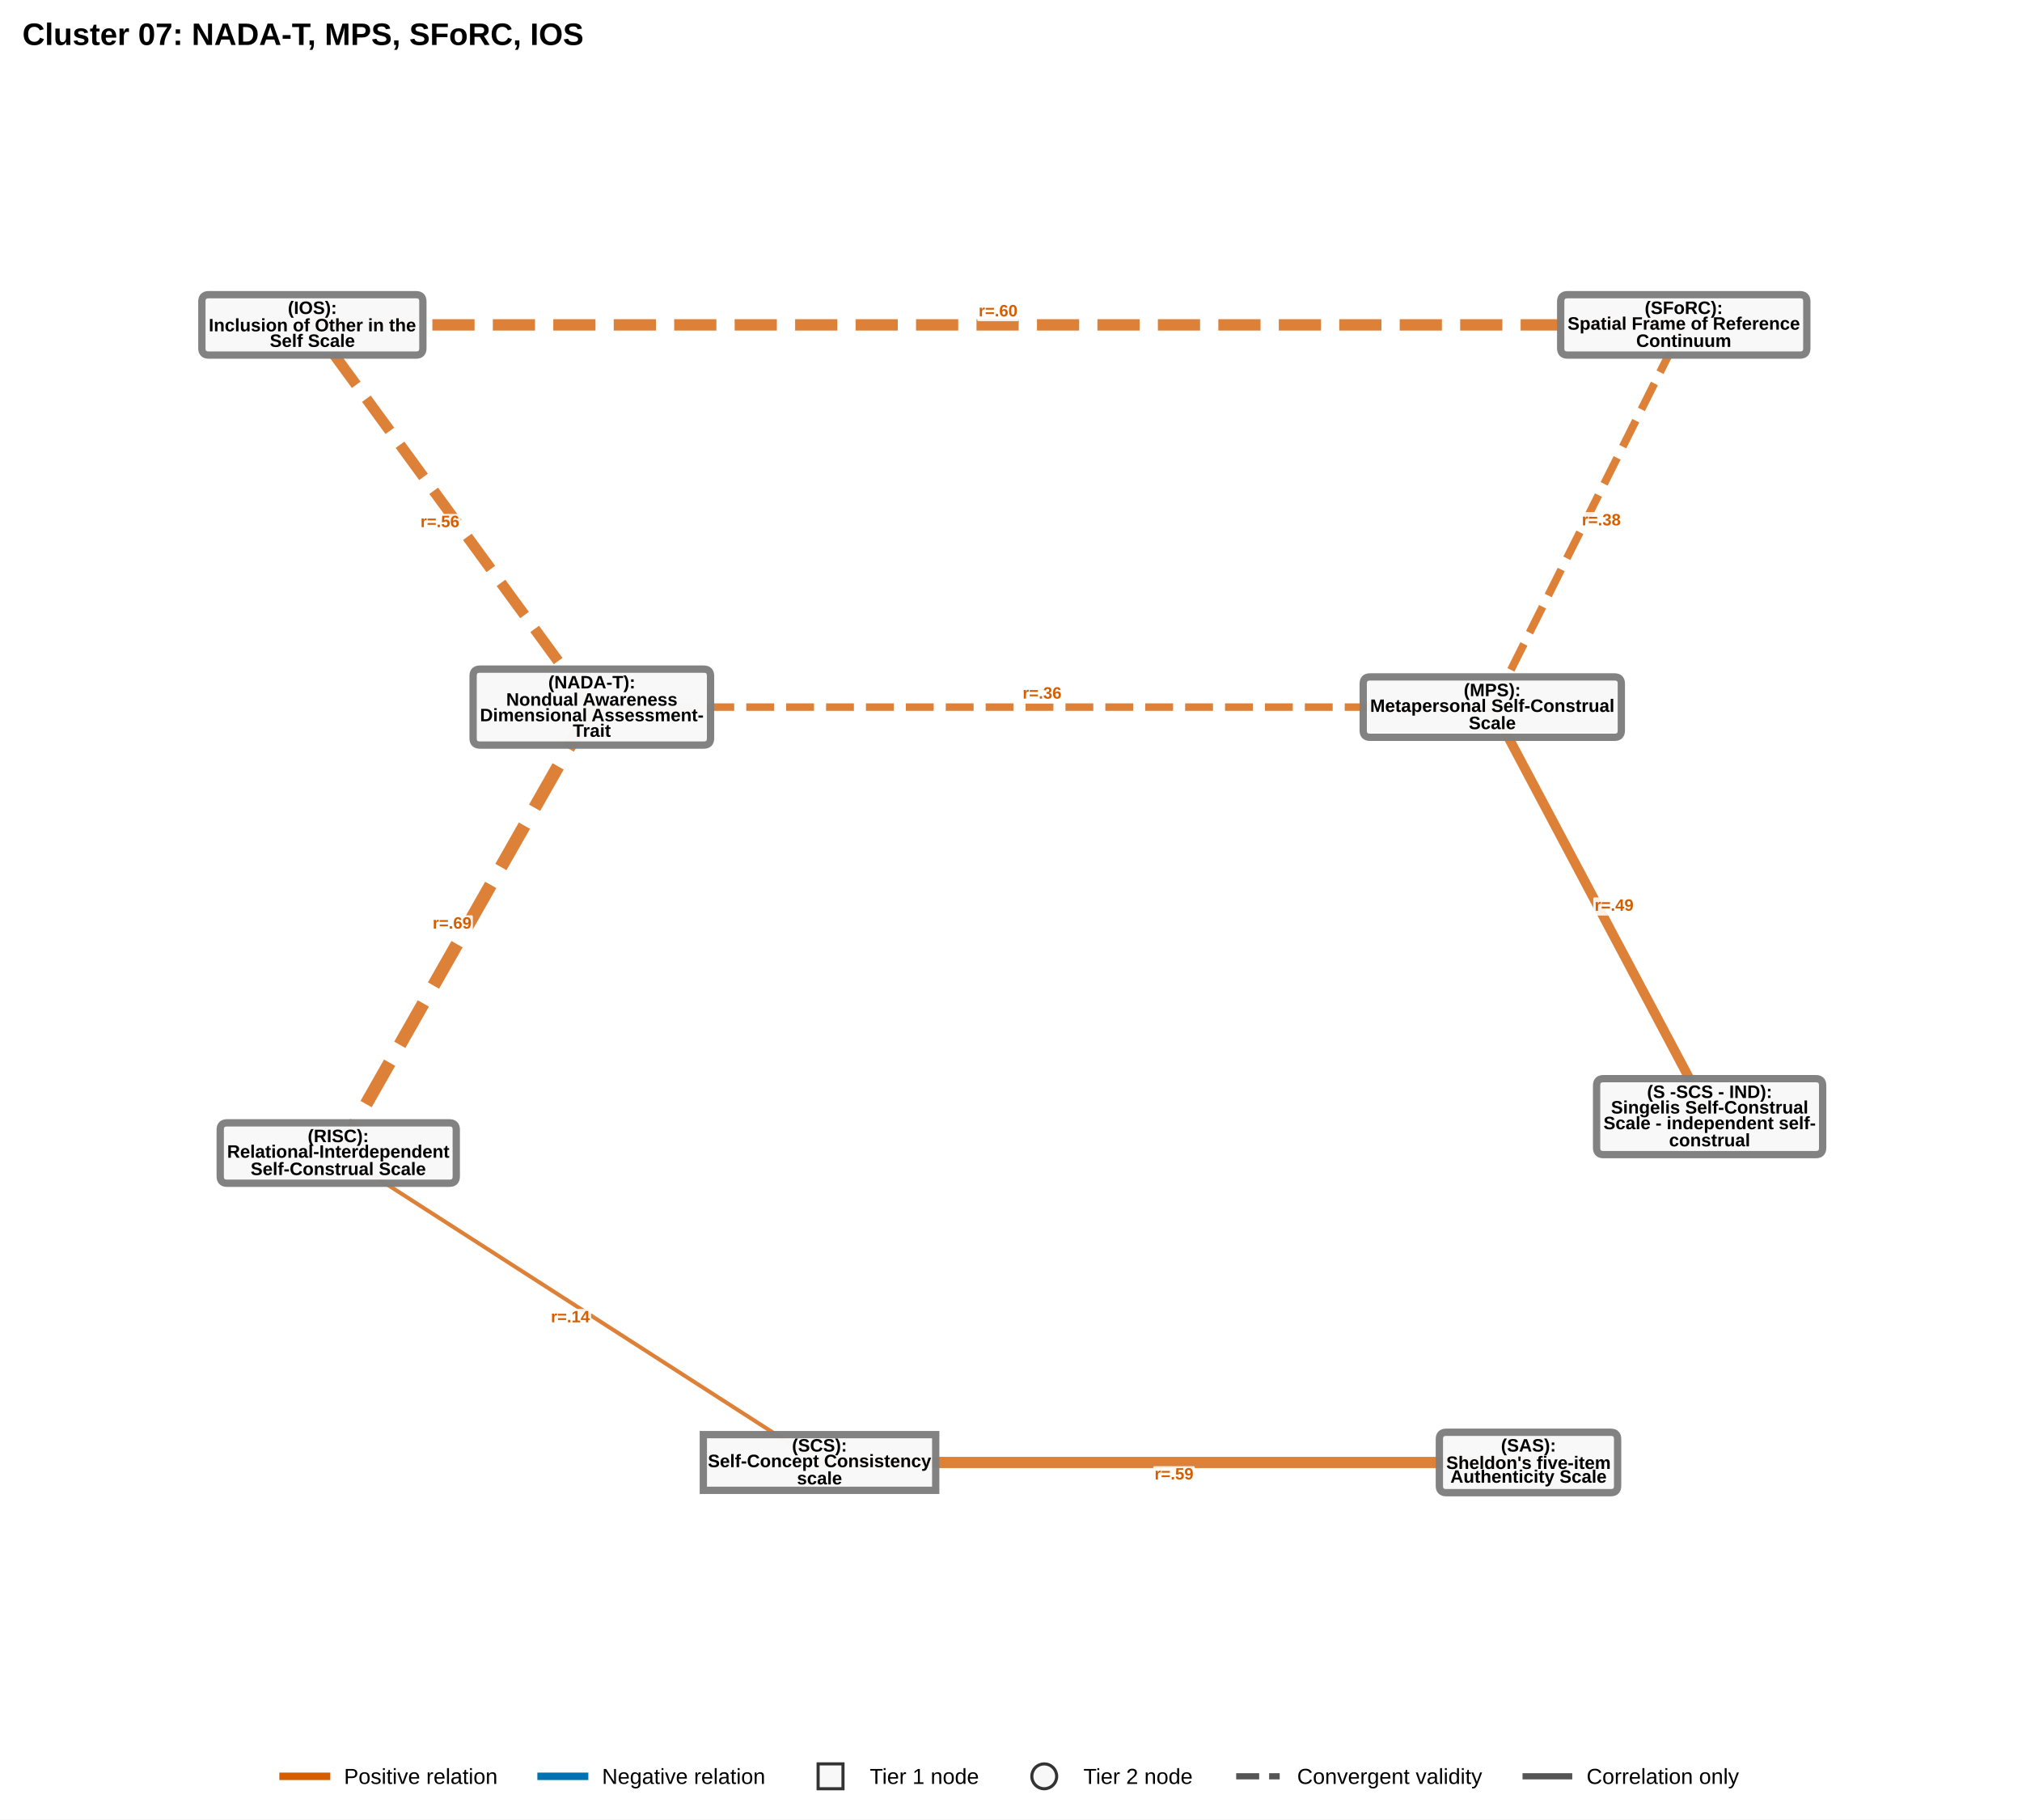
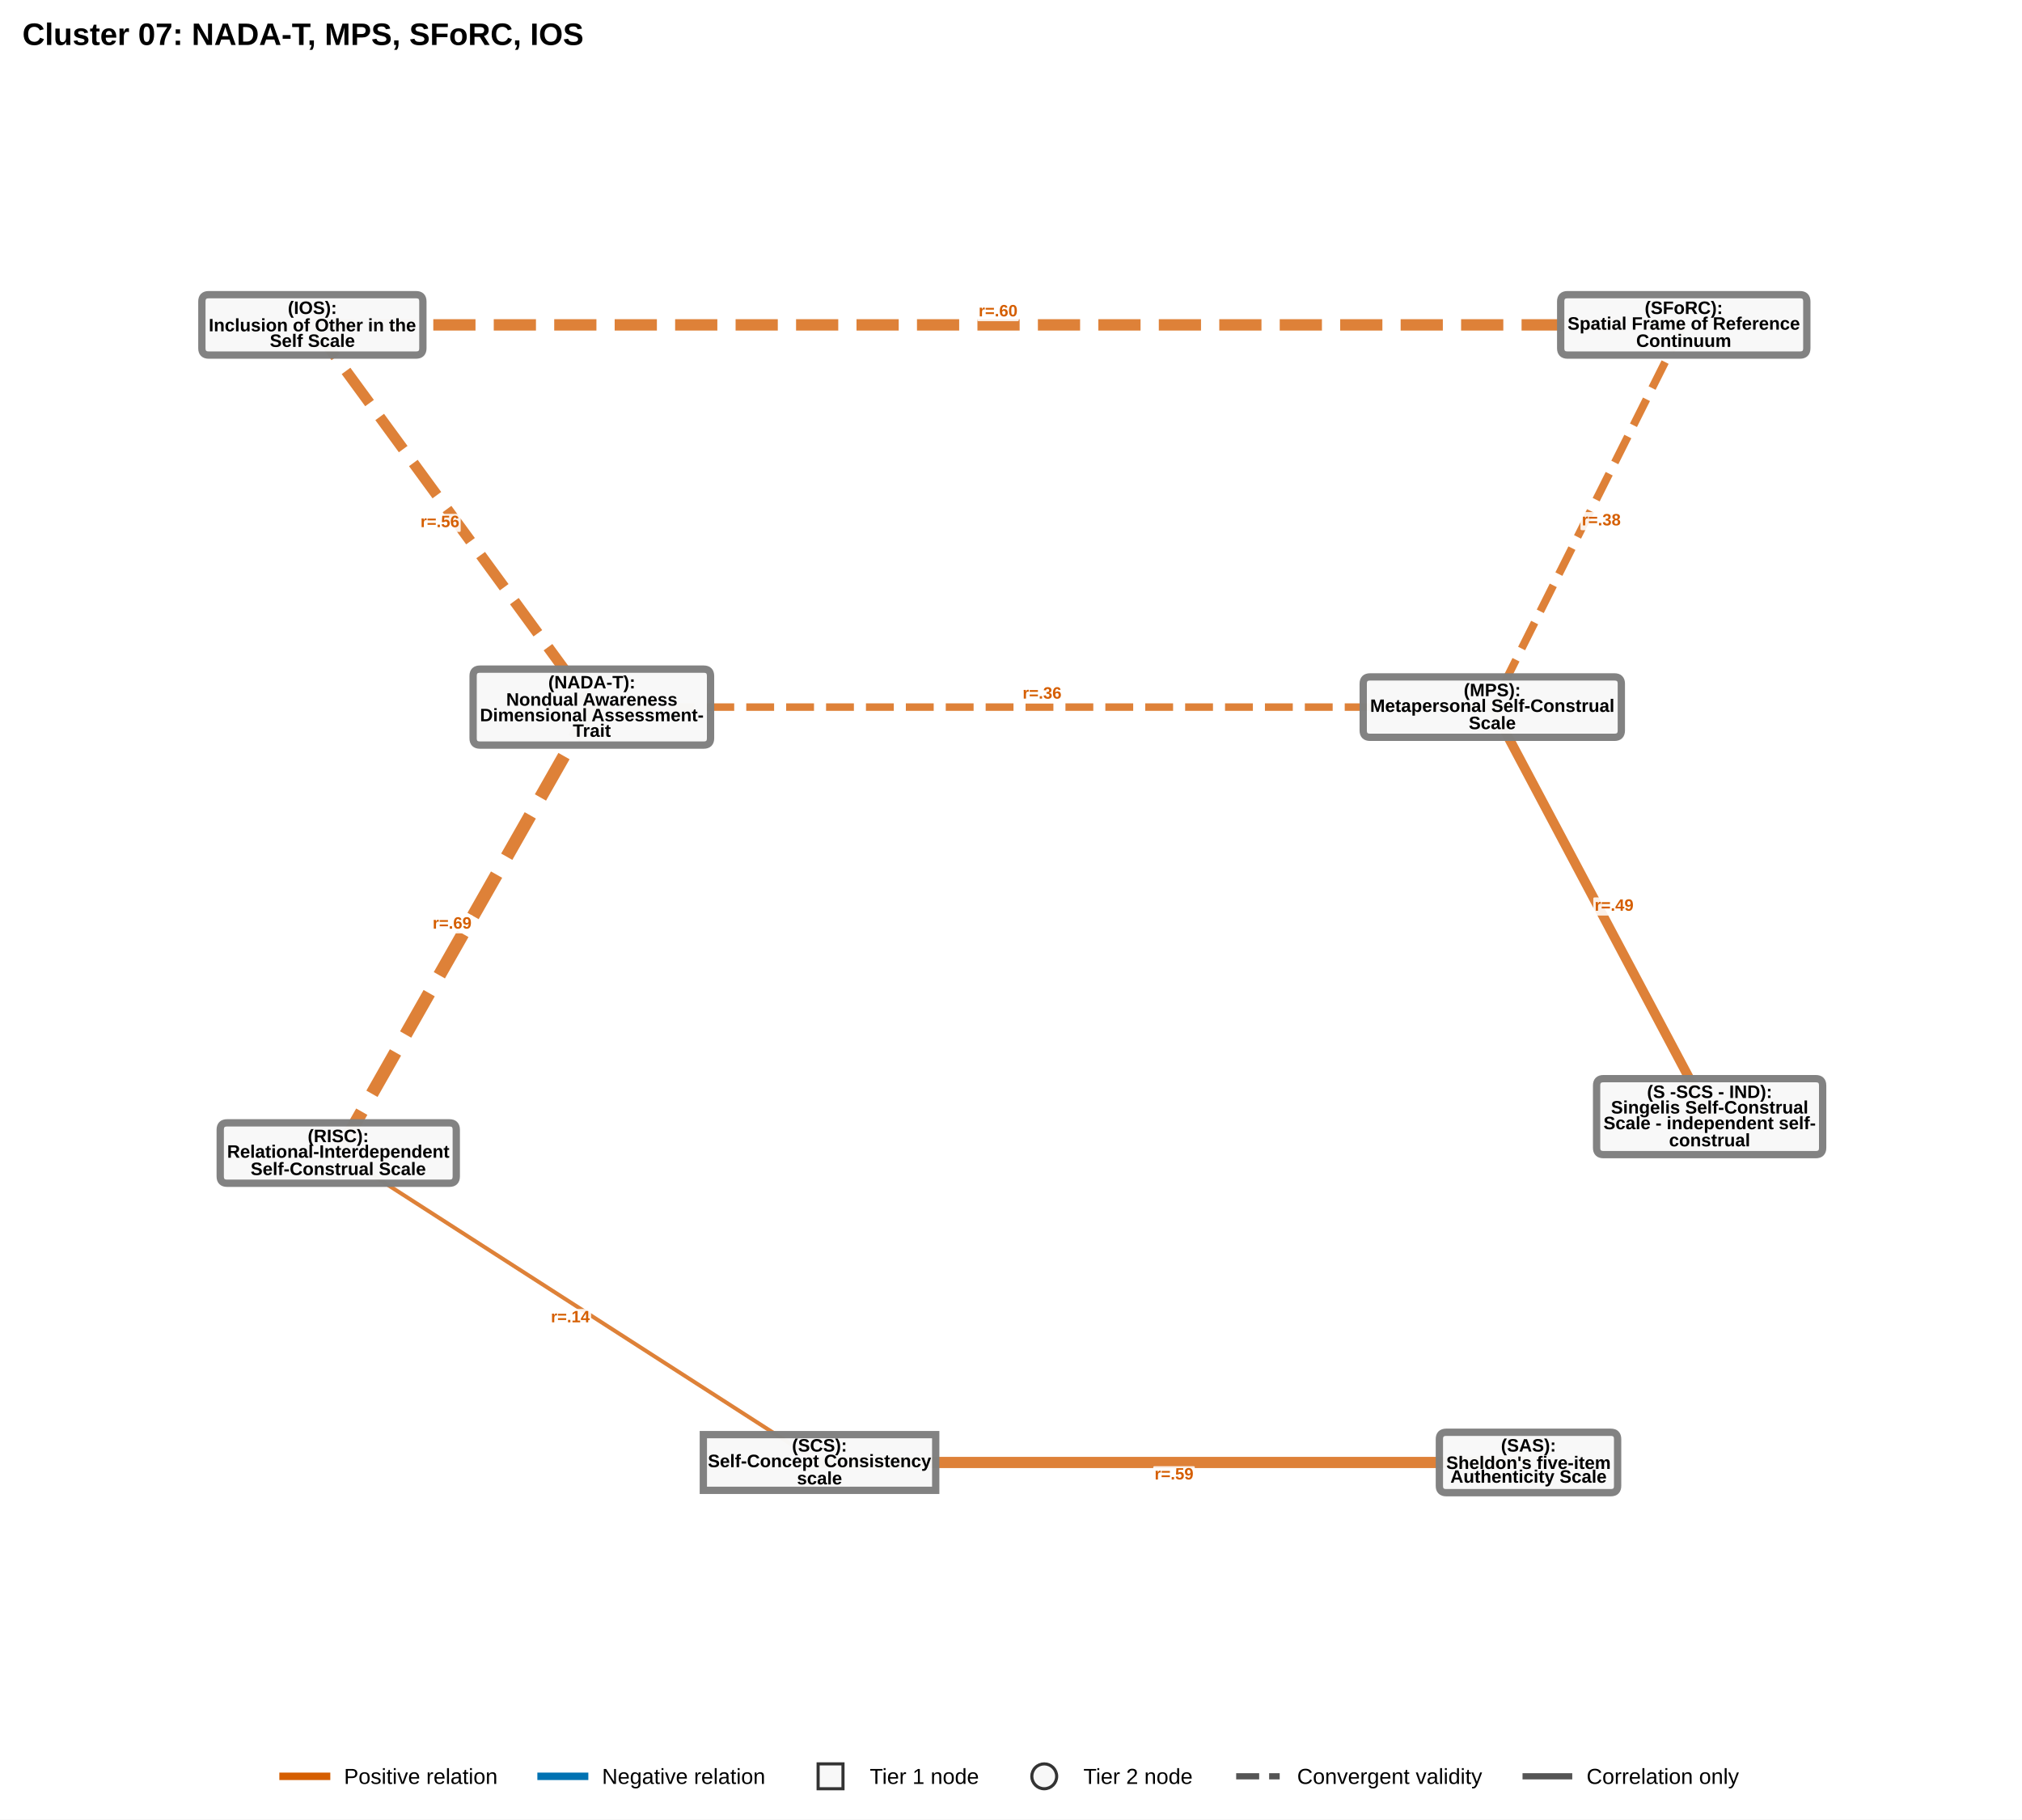
<svg xmlns="http://www.w3.org/2000/svg" xmlns:xlink="http://www.w3.org/1999/xlink" width="650.52pt" height="585.337pt" viewBox="0 0 650.52 585.337" version="1.1">
  <defs>
    <style type="text/css">*{stroke-linejoin: round; stroke-linecap: butt}</style>
  </defs>
  <g id="figure_1">
    <g id="patch_1">
      <path d="M 0 585.337  L 650.52 585.337  L 650.52 0  L 0 0  z " style="fill: #ffffff" />
    </g>
    <g id="axes_1">
      <g id="LineCollection_1">
-         <path d="M 480.096 227.468  L 190.403 227.468  " clip-path="url(#p5b84d953d5)" style="fill: none; stroke-dasharray: 8.961,3.875; stroke-dashoffset: 0; stroke: #d55e00; stroke-opacity: 0.78; stroke-width: 2.422" />
-         <path d="M 480.096 227.468  L 541.698 104.508  " clip-path="url(#p5b84d953d5)" style="fill: none; stroke-dasharray: 9.346,4.042; stroke-dashoffset: 0; stroke: #d55e00; stroke-opacity: 0.78; stroke-width: 2.526" />
-         <path d="M 190.403 227.468  L 100.498 104.508  " clip-path="url(#p5b84d953d5)" style="fill: none; stroke-dasharray: 12.809,5.539; stroke-dashoffset: 0; stroke: #d55e00; stroke-opacity: 0.78; stroke-width: 3.462" />
-         <path d="M 190.403 227.468  L 108.822 370.92  " clip-path="url(#p5b84d953d5)" style="fill: none; stroke-dasharray: 15.311,6.621; stroke-dashoffset: 0; stroke: #d55e00; stroke-opacity: 0.78; stroke-width: 4.138" />
-         <path d="M 541.698 104.508  L 100.498 104.508  " clip-path="url(#p5b84d953d5)" style="fill: none; stroke-dasharray: 13.579,5.872; stroke-dashoffset: 0; stroke: #d55e00; stroke-opacity: 0.78; stroke-width: 3.67" />
+         <path d="M 100.498 104.508  L 190.403 227.468  " clip-path="url(#pd1cf2afaa0)" style="fill: none; stroke-dasharray: 12.809,5.539; stroke-dashoffset: 0; stroke: #d55e00; stroke-opacity: 0.78; stroke-width: 3.462" />
+         <path d="M 100.498 104.508  L 541.698 104.508  " clip-path="url(#pd1cf2afaa0)" style="fill: none; stroke-dasharray: 13.579,5.872; stroke-dashoffset: 0; stroke: #d55e00; stroke-opacity: 0.78; stroke-width: 3.67" />
+         <path d="M 541.698 104.508  L 480.096 227.468  " clip-path="url(#pd1cf2afaa0)" style="fill: none; stroke-dasharray: 9.346,4.042; stroke-dashoffset: 0; stroke: #d55e00; stroke-opacity: 0.78; stroke-width: 2.526" />
+         <path d="M 480.096 227.468  L 190.403 227.468  " clip-path="url(#pd1cf2afaa0)" style="fill: none; stroke-dasharray: 8.961,3.875; stroke-dashoffset: 0; stroke: #d55e00; stroke-opacity: 0.78; stroke-width: 2.422" />
+         <path d="M 108.822 370.92  L 190.403 227.468  " clip-path="url(#pd1cf2afaa0)" style="fill: none; stroke-dasharray: 15.311,6.621; stroke-dashoffset: 0; stroke: #d55e00; stroke-opacity: 0.78; stroke-width: 4.138" />
      </g>
      <g id="LineCollection_2">
-         <path d="M 480.096 227.468  L 550.022 359.21  " clip-path="url(#p5b84d953d5)" style="fill: none; stroke: #d55e00; stroke-opacity: 0.78; stroke-width: 3.098" />
-         <path d="M 108.822 370.92  L 263.658 470.459  " clip-path="url(#p5b84d953d5)" style="fill: none; stroke: #d55e00; stroke-opacity: 0.78; stroke-width: 1.278" />
-         <path d="M 491.751 470.459  L 263.658 470.459  " clip-path="url(#p5b84d953d5)" style="fill: none; stroke: #d55e00; stroke-opacity: 0.78; stroke-width: 3.618" />
+         <path d="M 480.096 227.468  L 550.022 359.21  " clip-path="url(#pd1cf2afaa0)" style="fill: none; stroke: #d55e00; stroke-opacity: 0.78; stroke-width: 3.098" />
+         <path d="M 108.822 370.92  L 263.658 470.459  " clip-path="url(#pd1cf2afaa0)" style="fill: none; stroke: #d55e00; stroke-opacity: 0.78; stroke-width: 1.278" />
+         <path d="M 491.751 470.459  L 263.658 470.459  " clip-path="url(#pd1cf2afaa0)" style="fill: none; stroke: #d55e00; stroke-opacity: 0.78; stroke-width: 3.618" />
      </g>
      <g id="text_1">
        <text style="font-weight: 700; font-size: 10px; font-family: 'Arial', 'Helvetica', 'DejaVu Sans', sans-serif; text-anchor: start" x="7.2" y="14.48" transform="rotate(-0 7.2 14.48027)">Cluster 07: NADA-T, MPS, SFoRC, IOS</text>
      </g>
      <g id="legend_1">
        <g id="line2d_1">
          <path d="M 91.069 571.414  L 98.069 571.414  L 105.069 571.414  " style="fill: none; stroke: #d55e00; stroke-width: 2.4; stroke-linecap: square" />
        </g>
        <g id="text_2">
          <text style="font-size: 7px; font-family: 'Arial', 'Helvetica', 'DejaVu Sans', sans-serif; text-anchor: start" x="110.669" y="573.864" transform="rotate(-0 110.669 573.8637)">Positive relation</text>
        </g>
        <g id="line2d_2">
          <path d="M 174.08 571.414  L 181.08 571.414  L 188.08 571.414  " style="fill: none; stroke: #0072b2; stroke-width: 2.4; stroke-linecap: square" />
        </g>
        <g id="text_3">
          <text style="font-size: 7px; font-family: 'Arial', 'Helvetica', 'DejaVu Sans', sans-serif; text-anchor: start" x="193.68" y="573.864" transform="rotate(-0 193.6802 573.8637)">Negative relation</text>
        </g>
        <g id="line2d_3">
          <path d="M 260.208 571.414  L 267.208 571.414  L 274.208 571.414  " style="fill: none" />
          <defs>
-             <path id="ma7969769ad" d="M -4 4  L 4 4  L 4 -4  L -4 -4  z " style="stroke: #333333; stroke-linejoin: miter" />
+             <path id="m529555ae67" d="M -4 4  L 4 4  L 4 -4  L -4 -4  z " style="stroke: #333333; stroke-linejoin: miter" />
          </defs>
          <g>
-             <use xlink:href="#ma7969769ad" x="267.208" y="571.414" style="fill: #f8f8f8; stroke: #333333; stroke-linejoin: miter" />
+             <use xlink:href="#m529555ae67" x="267.208" y="571.414" style="fill: #f8f8f8; stroke: #333333; stroke-linejoin: miter" />
          </g>
        </g>
        <g id="text_4">
          <text style="font-size: 7px; font-family: 'Arial', 'Helvetica', 'DejaVu Sans', sans-serif; text-anchor: start" x="279.808" y="573.864" transform="rotate(-0 279.8076 573.8637)">Tier 1 node</text>
        </g>
        <g id="line2d_4">
          <path d="M 328.955 571.414  L 335.955 571.414  L 342.955 571.414  " style="fill: none" />
          <defs>
-             <path id="m7de8e5f155" d="M 0 4  C 1.061 4 2.078 3.579 2.828 2.828  C 3.579 2.078 4 1.061 4 0  C 4 -1.061 3.579 -2.078 2.828 -2.828  C 2.078 -3.579 1.061 -4 0 -4  C -1.061 -4 -2.078 -3.579 -2.828 -2.828  C -3.579 -2.078 -4 -1.061 -4 0  C -4 1.061 -3.579 2.078 -2.828 2.828  C -2.078 3.579 -1.061 4 0 4  z " style="stroke: #333333" />
+             <path id="m3d6a21e720" d="M 0 4  C 1.061 4 2.078 3.579 2.828 2.828  C 3.579 2.078 4 1.061 4 0  C 4 -1.061 3.579 -2.078 2.828 -2.828  C 2.078 -3.579 1.061 -4 0 -4  C -1.061 -4 -2.078 -3.579 -2.828 -2.828  C -3.579 -2.078 -4 -1.061 -4 0  C -4 1.061 -3.579 2.078 -2.828 2.828  C -2.078 3.579 -1.061 4 0 4  z " style="stroke: #333333" />
          </defs>
          <g>
-             <use xlink:href="#m7de8e5f155" x="335.955" y="571.414" style="fill: #f8f8f8; stroke: #333333" />
+             <use xlink:href="#m3d6a21e720" x="335.955" y="571.414" style="fill: #f8f8f8; stroke: #333333" />
          </g>
        </g>
        <g id="text_5">
          <text style="font-size: 7px; font-family: 'Arial', 'Helvetica', 'DejaVu Sans', sans-serif; text-anchor: start" x="348.555" y="573.864" transform="rotate(-0 348.5552 573.8637)">Tier 2 node</text>
        </g>
        <g id="line2d_5">
          <path d="M 397.703 571.414  L 404.703 571.414  L 411.703 571.414  " style="fill: none; stroke-dasharray: 7.4,3.2; stroke-dashoffset: 0; stroke: #555555; stroke-width: 2" />
        </g>
        <g id="text_6">
          <text style="font-size: 7px; font-family: 'Arial', 'Helvetica', 'DejaVu Sans', sans-serif; text-anchor: start" x="417.303" y="573.864" transform="rotate(-0 417.3029 573.8637)">Convergent validity</text>
        </g>
        <g id="line2d_6">
          <path d="M 490.83 571.414  L 497.83 571.414  L 504.83 571.414  " style="fill: none; stroke: #555555; stroke-width: 2; stroke-linecap: square" />
        </g>
        <g id="text_7">
          <text style="font-size: 7px; font-family: 'Arial', 'Helvetica', 'DejaVu Sans', sans-serif; text-anchor: start" x="510.43" y="573.864" transform="rotate(-0 510.4302 573.8637)">Correlation only</text>
        </g>
      </g>
      <g id="text_8">
        <g id="patch_2">
+           <path d="M 67.15 114.224  L 133.845 114.224  Q 136.049 114.224 136.049 112.02  L 136.049 96.997  Q 136.049 94.793 133.845 94.793  L 67.15 94.793  Q 64.946 94.793 64.946 96.997  L 64.946 112.02  Q 64.946 114.224 67.15 114.224  z " style="fill: #f8f8f8; opacity: 0.98; stroke: #7f7f7f; stroke-width: 2.35; stroke-linejoin: miter" />
+         </g>
+         <text style="font-weight: 700; font-size: 5.8px; font-family: 'Arial', 'Helvetica', 'DejaVu Sans', sans-serif" transform="translate(92.60507 101.0014)">(IOS):</text>
+         <text style="font-weight: 700; font-size: 5.8px; font-family: 'Arial', 'Helvetica', 'DejaVu Sans', sans-serif" transform="translate(67.15032 106.5841)">Inclusion of Other in the</text>
+         <text style="font-weight: 700; font-size: 5.8px; font-family: 'Arial', 'Helvetica', 'DejaVu Sans', sans-serif" transform="translate(86.79555 111.5905)">Self Scale</text>
+       </g>
+       <g id="text_9">
+         <g id="patch_3">
+           <path d="M 504.309 114.224  L 579.087 114.224  Q 581.291 114.224 581.291 112.02  L 581.291 96.997  Q 581.291 94.793 579.087 94.793  L 504.309 94.793  Q 502.105 94.793 502.105 96.997  L 502.105 112.02  Q 502.105 114.224 504.309 114.224  z " style="fill: #f8f8f8; opacity: 0.98; stroke: #7f7f7f; stroke-width: 2.35; stroke-linejoin: miter" />
+         </g>
+         <text style="font-weight: 700; font-size: 5.8px; font-family: 'Arial', 'Helvetica', 'DejaVu Sans', sans-serif" transform="translate(529.1354 101.0014)">(SFoRC):</text>
+         <text style="font-weight: 700; font-size: 5.8px; font-family: 'Arial', 'Helvetica', 'DejaVu Sans', sans-serif" transform="translate(504.3087 106.0472)">Spatial Frame of Reference</text>
+         <text style="font-weight: 700; font-size: 5.8px; font-family: 'Arial', 'Helvetica', 'DejaVu Sans', sans-serif" transform="translate(526.3972 111.5918)">Continuum</text>
+       </g>
+       <g id="text_10">
+         <g id="patch_4">
          <path d="M 440.78 237.183  L 519.412 237.183  Q 521.616 237.183 521.616 234.979  L 521.616 219.956  Q 521.616 217.752 519.412 217.752  L 440.78 217.752  Q 438.576 217.752 438.576 219.956  L 438.576 234.979  Q 438.576 237.183 440.78 237.183  z " style="fill: #f8f8f8; opacity: 0.98; stroke: #7f7f7f; stroke-width: 2.35; stroke-linejoin: miter" />
        </g>
        <text style="font-weight: 700; font-size: 5.8px; font-family: 'Arial', 'Helvetica', 'DejaVu Sans', sans-serif" transform="translate(470.9151 223.9607)">(MPS):</text>
        <text style="font-weight: 700; font-size: 5.8px; font-family: 'Arial', 'Helvetica', 'DejaVu Sans', sans-serif" transform="translate(440.7805 229.0064)">Metapersonal Self-Construal</text>
        <text style="font-weight: 700; font-size: 5.8px; font-family: 'Arial', 'Helvetica', 'DejaVu Sans', sans-serif" transform="translate(472.5183 234.5498)">Scale</text>
      </g>
-       <g id="text_9">
-         <g id="patch_3">
+       <g id="text_11">
+         <g id="patch_5">
+           <path d="M 73.055 380.636  L 144.589 380.636  Q 146.793 380.636 146.793 378.432  L 146.793 363.409  Q 146.793 361.205 144.589 361.205  L 73.055 361.205  Q 70.851 361.205 70.851 363.409  L 70.851 378.432  Q 70.851 380.636 73.055 380.636  z " style="fill: #f8f8f8; opacity: 0.98; stroke: #7f7f7f; stroke-width: 2.35; stroke-linejoin: miter" />
+         </g>
+         <text style="font-weight: 700; font-size: 5.8px; font-family: 'Arial', 'Helvetica', 'DejaVu Sans', sans-serif" transform="translate(98.99657 367.4132)">(RISC):</text>
+         <text style="font-weight: 700; font-size: 5.8px; font-family: 'Arial', 'Helvetica', 'DejaVu Sans', sans-serif" transform="translate(73.05517 372.4236)">Relational-Interdependent</text>
+         <text style="font-weight: 700; font-size: 5.8px; font-family: 'Arial', 'Helvetica', 'DejaVu Sans', sans-serif" transform="translate(80.62099 378.0022)">Self-Construal Scale</text>
+       </g>
+       <g id="text_12">
+         <g id="patch_6">
          <path d="M 154.411 239.687  L 226.394 239.687  Q 228.598 239.687 228.598 237.483  L 228.598 217.452  Q 228.598 215.248 226.394 215.248  L 154.411 215.248  Q 152.207 215.248 152.207 217.452  L 152.207 237.483  Q 152.207 239.687 154.411 239.687  z " style="fill: #f8f8f8; opacity: 0.98; stroke: #7f7f7f; stroke-width: 2.35; stroke-linejoin: miter" />
        </g>
        <text style="font-weight: 700; font-size: 5.8px; font-family: 'Arial', 'Helvetica', 'DejaVu Sans', sans-serif" transform="translate(176.3915 221.4568)">(NADA-T):</text>
        <text style="font-weight: 700; font-size: 5.8px; font-family: 'Arial', 'Helvetica', 'DejaVu Sans', sans-serif" transform="translate(162.8458 227.0056)">Nondual Awareness</text>
        <text style="font-weight: 700; font-size: 5.8px; font-family: 'Arial', 'Helvetica', 'DejaVu Sans', sans-serif" transform="translate(154.4108 232.0133)">Dimensional Assessment-</text>
        <text style="font-weight: 700; font-size: 5.8px; font-family: 'Arial', 'Helvetica', 'DejaVu Sans', sans-serif" transform="translate(184.2786 237.021)">Trait</text>
-       </g>
-       <g id="text_10">
-         <g id="patch_4">
-           <path d="M 73.055 380.636  L 144.589 380.636  Q 146.793 380.636 146.793 378.432  L 146.793 363.409  Q 146.793 361.205 144.589 361.205  L 73.055 361.205  Q 70.851 361.205 70.851 363.409  L 70.851 378.432  Q 70.851 380.636 73.055 380.636  z " style="fill: #f8f8f8; opacity: 0.98; stroke: #7f7f7f; stroke-width: 2.35; stroke-linejoin: miter" />
-         </g>
-         <text style="font-weight: 700; font-size: 5.8px; font-family: 'Arial', 'Helvetica', 'DejaVu Sans', sans-serif" transform="translate(98.99657 367.4132)">(RISC):</text>
-         <text style="font-weight: 700; font-size: 5.8px; font-family: 'Arial', 'Helvetica', 'DejaVu Sans', sans-serif" transform="translate(73.05517 372.4236)">Relational-Interdependent</text>
-         <text style="font-weight: 700; font-size: 5.8px; font-family: 'Arial', 'Helvetica', 'DejaVu Sans', sans-serif" transform="translate(80.62099 378.0022)">Self-Construal Scale</text>
-       </g>
-       <g id="text_11">
-         <g id="patch_5">
-           <path d="M 515.863 371.429  L 584.182 371.429  Q 586.386 371.429 586.386 369.225  L 586.386 349.194  Q 586.386 346.99 584.182 346.99  L 515.863 346.99  Q 513.659 346.99 513.659 349.194  L 513.659 369.225  Q 513.659 371.429 515.863 371.429  z " style="fill: #f8f8f8; opacity: 0.98; stroke: #7f7f7f; stroke-width: 2.35; stroke-linejoin: miter" />
-         </g>
-         <text style="font-weight: 700; font-size: 5.8px; font-family: 'Arial', 'Helvetica', 'DejaVu Sans', sans-serif" transform="translate(529.8855 353.1989)">(S -SCS - IND):</text>
-         <text style="font-weight: 700; font-size: 5.8px; font-family: 'Arial', 'Helvetica', 'DejaVu Sans', sans-serif" transform="translate(518.2801 358.2066)">Singelis Self-Construal</text>
-         <text style="font-weight: 700; font-size: 5.8px; font-family: 'Arial', 'Helvetica', 'DejaVu Sans', sans-serif" transform="translate(515.8627 363.2524)">Scale - independent self-</text>
-         <text style="font-weight: 700; font-size: 5.8px; font-family: 'Arial', 'Helvetica', 'DejaVu Sans', sans-serif" transform="translate(536.9706 368.7631)">construal</text>
-       </g>
-       <g id="text_12">
-         <g id="patch_6">
-           <path d="M 504.309 114.224  L 579.087 114.224  Q 581.291 114.224 581.291 112.02  L 581.291 96.997  Q 581.291 94.793 579.087 94.793  L 504.309 94.793  Q 502.105 94.793 502.105 96.997  L 502.105 112.02  Q 502.105 114.224 504.309 114.224  z " style="fill: #f8f8f8; opacity: 0.98; stroke: #7f7f7f; stroke-width: 2.35; stroke-linejoin: miter" />
-         </g>
-         <text style="font-weight: 700; font-size: 5.8px; font-family: 'Arial', 'Helvetica', 'DejaVu Sans', sans-serif" transform="translate(529.1354 101.0014)">(SFoRC):</text>
-         <text style="font-weight: 700; font-size: 5.8px; font-family: 'Arial', 'Helvetica', 'DejaVu Sans', sans-serif" transform="translate(504.3087 106.0472)">Spatial Frame of Reference</text>
-         <text style="font-weight: 700; font-size: 5.8px; font-family: 'Arial', 'Helvetica', 'DejaVu Sans', sans-serif" transform="translate(526.3972 111.5918)">Continuum</text>
      </g>
      <g id="text_13">
        <g id="patch_7">
          <path d="M 465.28 480.174  L 518.221 480.174  Q 520.425 480.174 520.425 477.97  L 520.425 462.947  Q 520.425 460.743 518.221 460.743  L 465.28 460.743  Q 463.076 460.743 463.076 462.947  L 463.076 477.97  Q 463.076 480.174 465.28 480.174  z " style="fill: #f8f8f8; opacity: 0.98; stroke: #7f7f7f; stroke-width: 2.35; stroke-linejoin: miter" />
        </g>
        <text style="font-weight: 700; font-size: 5.8px; font-family: 'Arial', 'Helvetica', 'DejaVu Sans', sans-serif" transform="translate(482.8907 466.9516)">(SAS):</text>
        <text style="font-weight: 700; font-size: 5.8px; font-family: 'Arial', 'Helvetica', 'DejaVu Sans', sans-serif" transform="translate(465.28 472.533)">Sheldon's five-item</text>
        <text style="font-weight: 700; font-size: 5.8px; font-family: 'Arial', 'Helvetica', 'DejaVu Sans', sans-serif" transform="translate(466.6127 476.967)">Authenticity Scale</text>
      </g>
      <g id="text_14">
        <g id="patch_8">
          <path d="M 226.277 479.42  L 301.04 479.42  L 301.04 461.497  L 226.277 461.497  z " style="fill: #f8f8f8; opacity: 0.98; stroke: #7f7f7f; stroke-width: 2.35; stroke-linejoin: miter" />
        </g>
        <text style="font-weight: 700; font-size: 5.8px; font-family: 'Arial', 'Helvetica', 'DejaVu Sans', sans-serif" transform="translate(254.7985 466.9516)">(SCS):</text>
        <text style="font-weight: 700; font-size: 5.8px; font-family: 'Arial', 'Helvetica', 'DejaVu Sans', sans-serif" transform="translate(227.727 471.9593)">Self-Concept Consistency</text>
        <text style="font-weight: 700; font-size: 5.8px; font-family: 'Arial', 'Helvetica', 'DejaVu Sans', sans-serif" transform="translate(256.4021 477.5081)">scale</text>
      </g>
      <g id="text_15">
        <g id="patch_9">
-           <path d="M 67.15 114.224  L 133.845 114.224  Q 136.049 114.224 136.049 112.02  L 136.049 96.997  Q 136.049 94.793 133.845 94.793  L 67.15 94.793  Q 64.946 94.793 64.946 96.997  L 64.946 112.02  Q 64.946 114.224 67.15 114.224  z " style="fill: #f8f8f8; opacity: 0.98; stroke: #7f7f7f; stroke-width: 2.35; stroke-linejoin: miter" />
+           <path d="M 515.863 371.429  L 584.182 371.429  Q 586.386 371.429 586.386 369.225  L 586.386 349.194  Q 586.386 346.99 584.182 346.99  L 515.863 346.99  Q 513.659 346.99 513.659 349.194  L 513.659 369.225  Q 513.659 371.429 515.863 371.429  z " style="fill: #f8f8f8; opacity: 0.98; stroke: #7f7f7f; stroke-width: 2.35; stroke-linejoin: miter" />
        </g>
-         <text style="font-weight: 700; font-size: 5.8px; font-family: 'Arial', 'Helvetica', 'DejaVu Sans', sans-serif" transform="translate(92.60507 101.0014)">(IOS):</text>
-         <text style="font-weight: 700; font-size: 5.8px; font-family: 'Arial', 'Helvetica', 'DejaVu Sans', sans-serif" transform="translate(67.15032 106.5841)">Inclusion of Other in the</text>
-         <text style="font-weight: 700; font-size: 5.8px; font-family: 'Arial', 'Helvetica', 'DejaVu Sans', sans-serif" transform="translate(86.79555 111.5905)">Self Scale</text>
+         <text style="font-weight: 700; font-size: 5.8px; font-family: 'Arial', 'Helvetica', 'DejaVu Sans', sans-serif" transform="translate(529.8855 353.1989)">(S -SCS - IND):</text>
+         <text style="font-weight: 700; font-size: 5.8px; font-family: 'Arial', 'Helvetica', 'DejaVu Sans', sans-serif" transform="translate(518.2801 358.2066)">Singelis Self-Construal</text>
+         <text style="font-weight: 700; font-size: 5.8px; font-family: 'Arial', 'Helvetica', 'DejaVu Sans', sans-serif" transform="translate(515.8627 363.2524)">Scale - independent self-</text>
+         <text style="font-weight: 700; font-size: 5.8px; font-family: 'Arial', 'Helvetica', 'DejaVu Sans', sans-serif" transform="translate(536.9706 368.7631)">construal</text>
      </g>
      <g id="text_16">
        <g id="patch_10">
-           <path d="M 328.987 226.277  L 341.512 226.277  Q 341.936 226.277 341.936 225.853  L 341.936 220.879  Q 341.936 220.455 341.512 220.455  L 328.987 220.455  Q 328.563 220.455 328.563 220.879  L 328.563 225.853  Q 328.563 226.277 328.987 226.277  z " style="fill: #ffffff; opacity: 0.88" />
+           <path d="M 135.263 171.117  L 147.789 171.117  Q 148.213 171.117 148.213 170.693  L 148.213 165.719  Q 148.213 165.295 147.789 165.295  L 135.263 165.295  Q 134.839 165.295 134.839 165.719  L 134.839 170.693  Q 134.839 171.117 135.263 171.117  z " style="fill: #ffffff; opacity: 0.88" />
        </g>
-         <text style="font-weight: 700; font-size: 5.3px; font-family: 'Arial', 'Helvetica', 'DejaVu Sans', sans-serif; text-anchor: middle; fill: #d55e00" x="335.249" y="224.738" transform="rotate(-0 335.2494 224.7378)">r=.36</text>
+         <text style="font-weight: 700; font-size: 5.3px; font-family: 'Arial', 'Helvetica', 'DejaVu Sans', sans-serif; text-anchor: middle; fill: #d55e00" x="141.526" y="169.577" transform="rotate(-0 141.5261 169.5774)">r=.56</text>
      </g>
      <g id="text_17">
        <g id="patch_11">
-           <path d="M 513.024 294.515  L 525.549 294.515  Q 525.973 294.515 525.973 294.091  L 525.973 289.117  Q 525.973 288.693 525.549 288.693  L 513.024 288.693  Q 512.6 288.693 512.6 289.117  L 512.6 294.091  Q 512.6 294.515 513.024 294.515  z " style="fill: #ffffff; opacity: 0.88" />
+           <path d="M 314.835 103.318  L 327.36 103.318  Q 327.784 103.318 327.784 102.894  L 327.784 97.92  Q 327.784 97.496 327.36 97.496  L 314.835 97.496  Q 314.411 97.496 314.411 97.92  L 314.411 102.894  Q 314.411 103.318 314.835 103.318  z " style="fill: #ffffff; opacity: 0.88" />
        </g>
-         <text style="font-weight: 700; font-size: 5.3px; font-family: 'Arial', 'Helvetica', 'DejaVu Sans', sans-serif; text-anchor: middle; fill: #d55e00" x="519.287" y="292.976" transform="rotate(-0 519.2866 292.9758)">r=.49</text>
+         <text style="font-weight: 700; font-size: 5.3px; font-family: 'Arial', 'Helvetica', 'DejaVu Sans', sans-serif; text-anchor: middle; fill: #d55e00" x="321.098" y="101.779" transform="rotate(-0 321.0977 101.7785)">r=.60</text>
      </g>
      <g id="text_18">
        <g id="patch_12">
          <path d="M 508.903 170.552  L 521.429 170.552  Q 521.853 170.552 521.853 170.128  L 521.853 165.154  Q 521.853 164.73 521.429 164.73  L 508.903 164.73  Q 508.479 164.73 508.479 165.154  L 508.479 170.128  Q 508.479 170.552 508.903 170.552  z " style="fill: #ffffff; opacity: 0.88" />
        </g>
        <text style="font-weight: 700; font-size: 5.3px; font-family: 'Arial', 'Helvetica', 'DejaVu Sans', sans-serif; text-anchor: middle; fill: #d55e00" x="515.166" y="169.013" transform="rotate(-0 515.1662 169.0129)">r=.38</text>
      </g>
      <g id="text_19">
        <g id="patch_13">
-           <path d="M 135.263 171.117  L 147.789 171.117  Q 148.213 171.117 148.213 170.693  L 148.213 165.719  Q 148.213 165.295 147.789 165.295  L 135.263 165.295  Q 134.839 165.295 134.839 165.719  L 134.839 170.693  Q 134.839 171.117 135.263 171.117  z " style="fill: #ffffff; opacity: 0.88" />
+           <path d="M 328.987 226.277  L 341.512 226.277  Q 341.936 226.277 341.936 225.853  L 341.936 220.879  Q 341.936 220.455 341.512 220.455  L 328.987 220.455  Q 328.563 220.455 328.563 220.879  L 328.563 225.853  Q 328.563 226.277 328.987 226.277  z " style="fill: #ffffff; opacity: 0.88" />
        </g>
-         <text style="font-weight: 700; font-size: 5.3px; font-family: 'Arial', 'Helvetica', 'DejaVu Sans', sans-serif; text-anchor: middle; fill: #d55e00" x="141.526" y="169.577" transform="rotate(-0 141.5261 169.5774)">r=.56</text>
+         <text style="font-weight: 700; font-size: 5.3px; font-family: 'Arial', 'Helvetica', 'DejaVu Sans', sans-serif; text-anchor: middle; fill: #d55e00" x="335.249" y="224.738" transform="rotate(-0 335.2494 224.7378)">r=.36</text>
      </g>
      <g id="text_20">
        <g id="patch_14">
-           <path d="M 139.177 300.271  L 151.703 300.271  Q 152.127 300.271 152.127 299.847  L 152.127 294.873  Q 152.127 294.449 151.703 294.449  L 139.177 294.449  Q 138.753 294.449 138.753 294.873  L 138.753 299.847  Q 138.753 300.271 139.177 300.271  z " style="fill: #ffffff; opacity: 0.88" />
+           <path d="M 513.024 294.515  L 525.549 294.515  Q 525.973 294.515 525.973 294.091  L 525.973 289.117  Q 525.973 288.693 525.549 288.693  L 513.024 288.693  Q 512.6 288.693 512.6 289.117  L 512.6 294.091  Q 512.6 294.515 513.024 294.515  z " style="fill: #ffffff; opacity: 0.88" />
        </g>
-         <text style="font-weight: 700; font-size: 5.3px; font-family: 'Arial', 'Helvetica', 'DejaVu Sans', sans-serif; text-anchor: middle; fill: #d55e00" x="145.44" y="298.731" transform="rotate(-0 145.44 298.7313)">r=.69</text>
+         <text style="font-weight: 700; font-size: 5.3px; font-family: 'Arial', 'Helvetica', 'DejaVu Sans', sans-serif; text-anchor: middle; fill: #d55e00" x="519.287" y="292.976" transform="rotate(-0 519.2866 292.9758)">r=.49</text>
      </g>
      <g id="text_21">
        <g id="patch_15">
          <path d="M 177.224 426.911  L 189.75 426.911  Q 190.174 426.911 190.174 426.487  L 190.174 421.513  Q 190.174 421.089 189.75 421.089  L 177.224 421.089  Q 176.8 421.089 176.8 421.513  L 176.8 426.487  Q 176.8 426.911 177.224 426.911  z " style="fill: #ffffff; opacity: 0.88" />
        </g>
        <text style="font-weight: 700; font-size: 5.3px; font-family: 'Arial', 'Helvetica', 'DejaVu Sans', sans-serif; text-anchor: middle; fill: #d55e00" x="183.487" y="425.372" transform="rotate(-0 183.4869 425.3717)">r=.14</text>
      </g>
      <g id="text_22">
        <g id="patch_16">
-           <path d="M 314.835 103.318  L 327.36 103.318  Q 327.784 103.318 327.784 102.894  L 327.784 97.92  Q 327.784 97.496 327.36 97.496  L 314.835 97.496  Q 314.411 97.496 314.411 97.92  L 314.411 102.894  Q 314.411 103.318 314.835 103.318  z " style="fill: #ffffff; opacity: 0.88" />
+           <path d="M 139.177 300.271  L 151.703 300.271  Q 152.127 300.271 152.127 299.847  L 152.127 294.873  Q 152.127 294.449 151.703 294.449  L 139.177 294.449  Q 138.753 294.449 138.753 294.873  L 138.753 299.847  Q 138.753 300.271 139.177 300.271  z " style="fill: #ffffff; opacity: 0.88" />
        </g>
-         <text style="font-weight: 700; font-size: 5.3px; font-family: 'Arial', 'Helvetica', 'DejaVu Sans', sans-serif; text-anchor: middle; fill: #d55e00" x="321.098" y="101.779" transform="rotate(-0 321.0977 101.7785)">r=.60</text>
+         <text style="font-weight: 700; font-size: 5.3px; font-family: 'Arial', 'Helvetica', 'DejaVu Sans', sans-serif; text-anchor: middle; fill: #d55e00" x="145.44" y="298.731" transform="rotate(-0 145.44 298.7313)">r=.69</text>
      </g>
      <g id="text_23">
        <g id="patch_17">
          <path d="M 371.442 477.471  L 383.967 477.471  Q 384.391 477.471 384.391 477.047  L 384.391 472.073  Q 384.391 471.649 383.967 471.649  L 371.442 471.649  Q 371.018 471.649 371.018 472.073  L 371.018 477.047  Q 371.018 477.471 371.442 477.471  z " style="fill: #ffffff; opacity: 0.88" />
        </g>
        <text style="font-weight: 700; font-size: 5.3px; font-family: 'Arial', 'Helvetica', 'DejaVu Sans', sans-serif; text-anchor: middle; fill: #d55e00" x="377.705" y="475.932" transform="rotate(-0 377.7046 475.9316)">r=.59</text>
      </g>
    </g>
  </g>
  <defs>
-     <clipPath id="p5b84d953d5">
+     <clipPath id="pd1cf2afaa0">
      <rect x="7.2" y="22.48" width="636.12" height="530.006" />
    </clipPath>
  </defs>
</svg>
